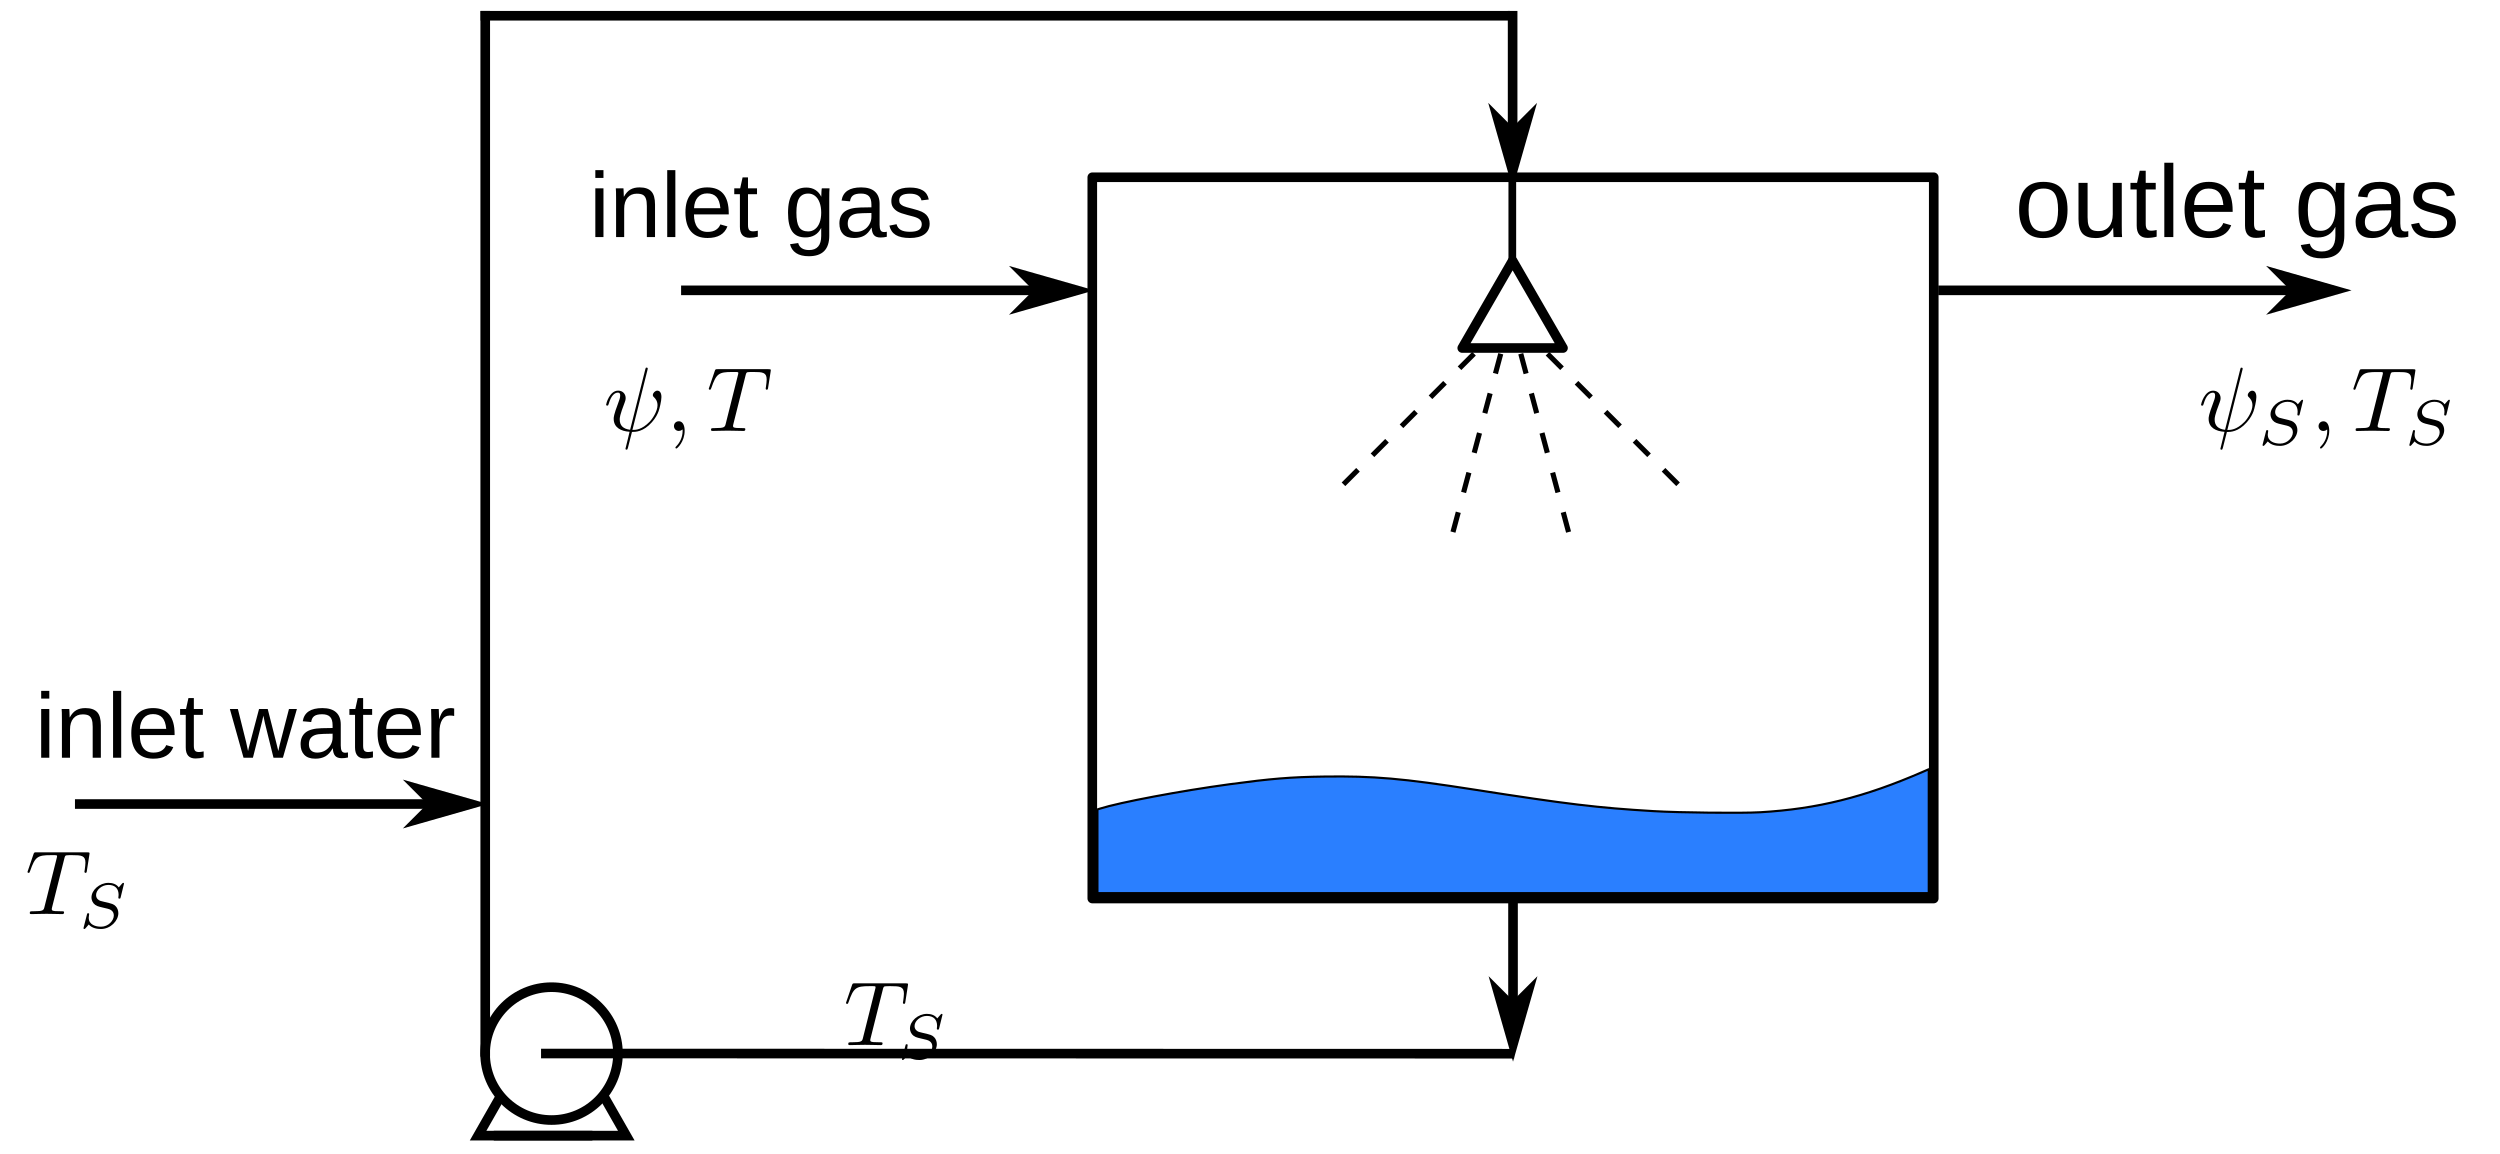
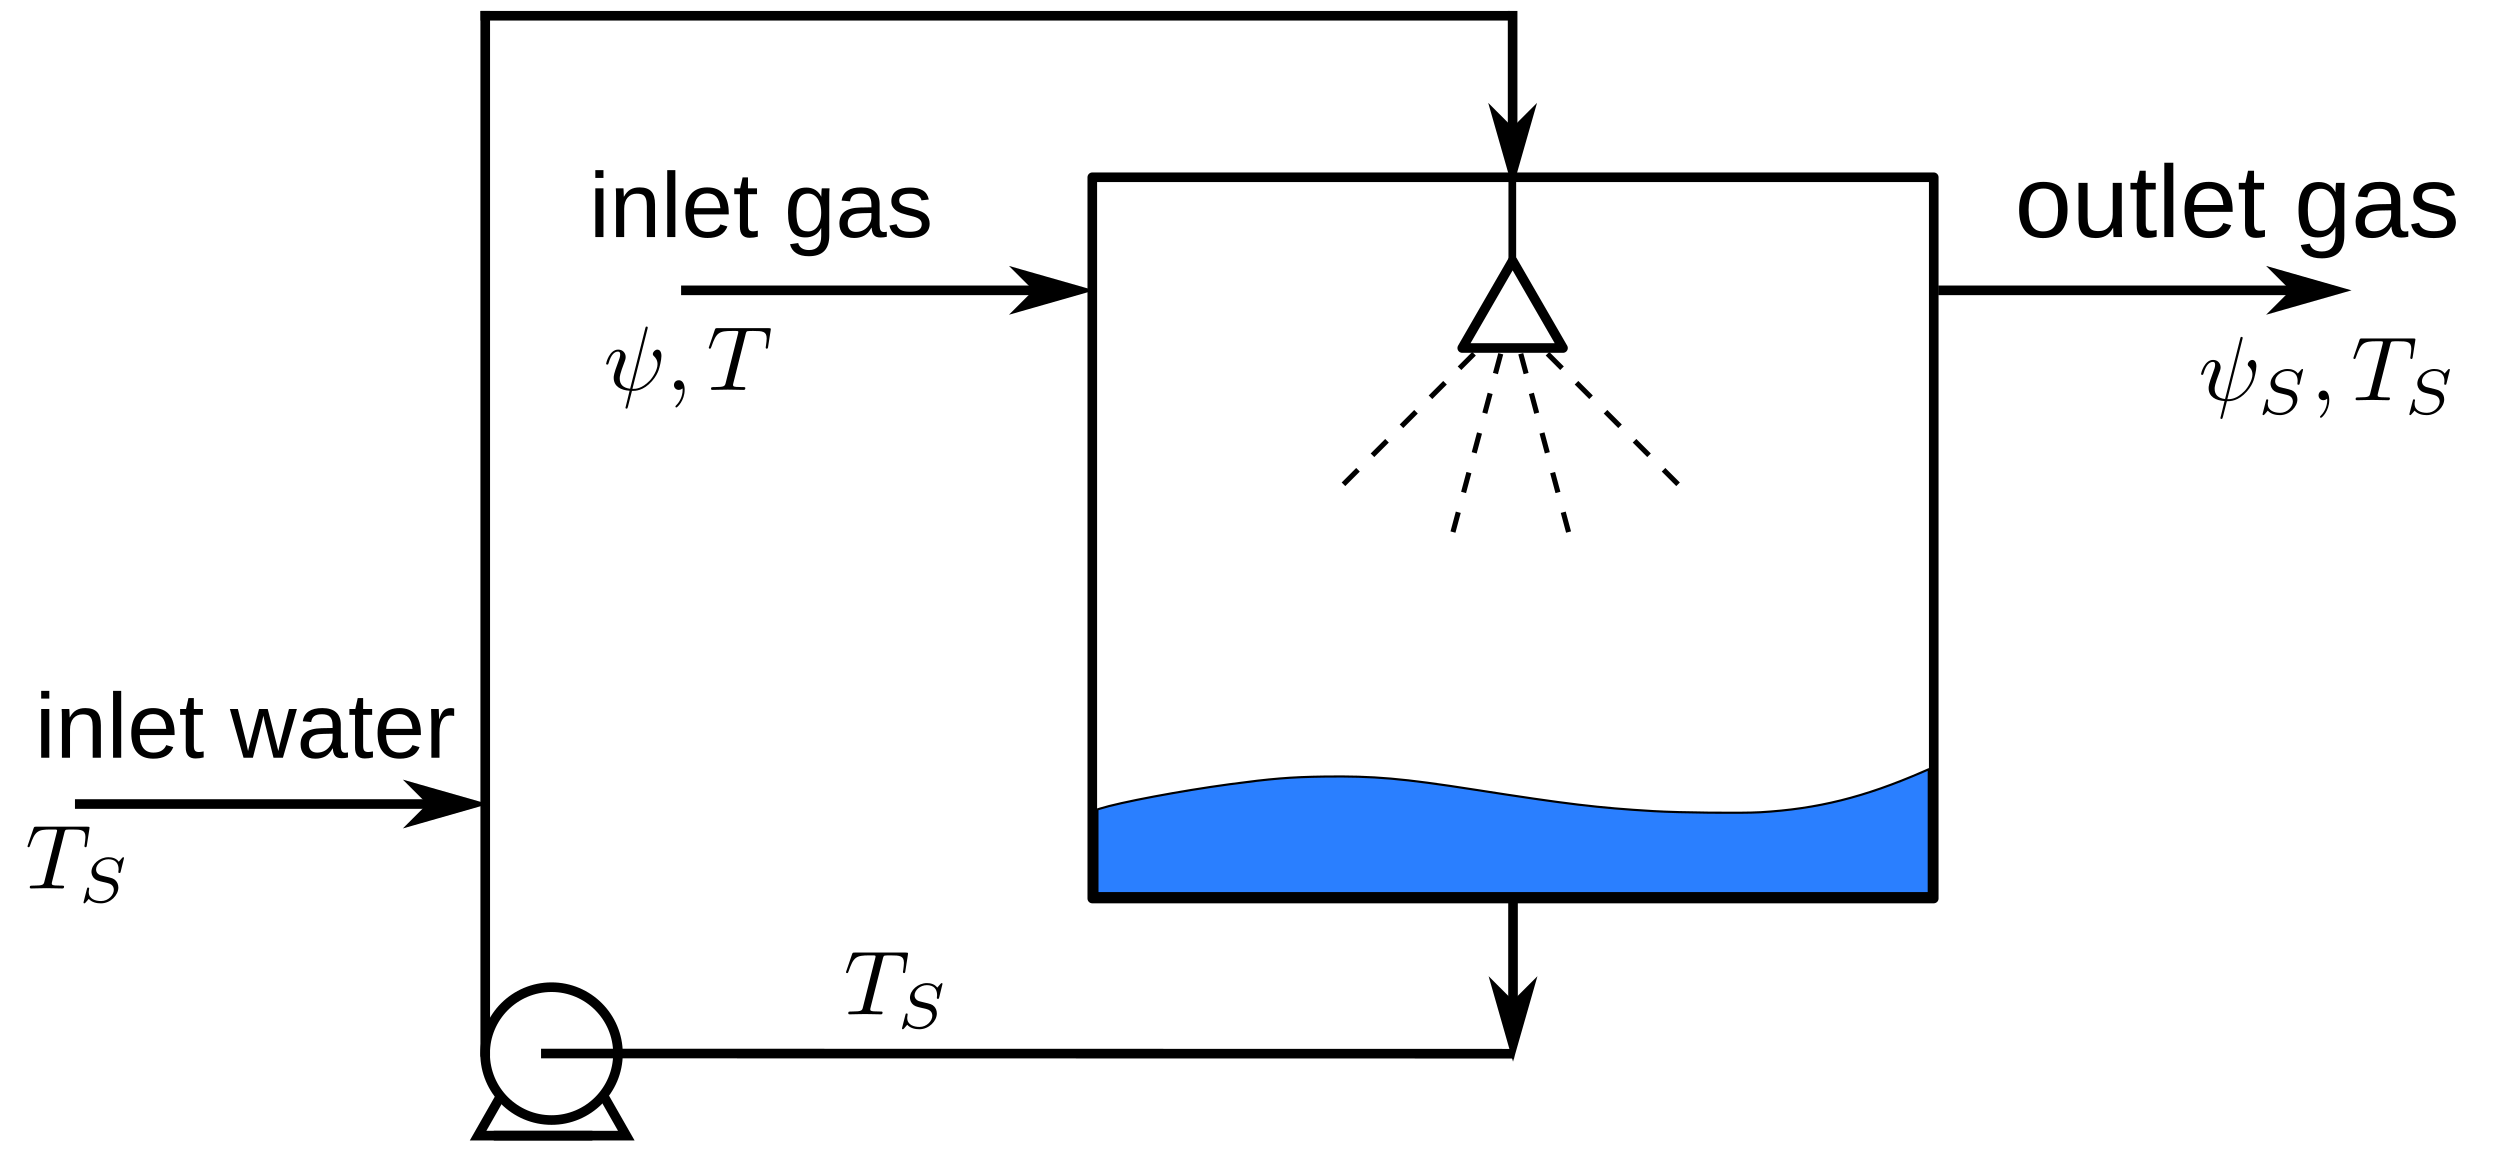
<svg xmlns="http://www.w3.org/2000/svg" version="1.1" id="svg2" height="450" width="975">
  <defs id="defs4">
    <marker style="overflow:visible" id="Arrow1Mend" refX="0" refY="0" orient="auto">
      <path transform="matrix(-0.4,0,0,-0.4,-4,0)" style="fill-rule:evenodd;stroke:#000000;stroke-width:1pt;marker-start:none" d="M 0,0 5,-5 -12.5,0 5,5 0,0 z" id="path3769" />
    </marker>
  </defs>
  <g transform="translate(0,-602.3622)" id="layer1">
    <path style="fill:#2a7fff;stroke:#000000;stroke-width:0.839;stroke-linecap:round;stroke-linejoin:round;stroke-miterlimit:4;stroke-opacity:1;stroke-dasharray:none;stroke-dashoffset:0" d="m 427.996,934.371 0,-16.329 0.908,-0.29 c 7.738,-2.468 31.625,-6.969 50.52,-9.519 16.341,-2.206 24.069,-2.835 36.989,-3.012 19.371,-0.264 30.542,0.708 58.709,5.113 36.246,5.668 48.044,7.083 69.767,8.369 10.31,0.611 34.351,0.862 41.646,0.436 22.293,-1.303 40.526,-5.84 63.377,-15.77 l 2.306,-1.002 0,24.166 0,24.166 -162.111,0 -162.111,0 0,-16.329 z" id="path4454" />
    <rect y="671.495" x="425.993" height="281.288" width="328.169" id="rect2985" style="fill:none;stroke:#000000;stroke-width:3.75;stroke-linecap:round;stroke-linejoin:round;stroke-miterlimit:4;stroke-opacity:1;stroke-dasharray:none;stroke-dashoffset:0" />
    <path id="path2987" d="m 589.922,606.627 0,61.782" style="fill:none;stroke:#000000;stroke-width:3.75;stroke-linecap:butt;stroke-linejoin:miter;stroke-miterlimit:4;stroke-opacity:1;stroke-dasharray:none;marker-end:url(#Arrow1Mend)" />
    <path style="fill:none;stroke:#000000;stroke-width:3.75;stroke-linecap:butt;stroke-linejoin:miter;stroke-miterlimit:4;stroke-opacity:1;stroke-dasharray:none;marker-end:url(#Arrow1Mend)" d="m 590.077,952.85 0,56.162" id="path4201" />
    <path id="path4203" d="m 590.503,1013.309 -379.497,-0.074" style="fill:none;stroke:#000000;stroke-width:3.75;stroke-linecap:butt;stroke-linejoin:miter;stroke-miterlimit:4;stroke-opacity:1;stroke-dasharray:none" />
    <path transform="translate(141.078,328.558)" d="m 99.931,684.714 a 25.908,25.908 0 1 1 -51.816,0 25.908,25.908 0 1 1 51.816,0 z" id="path4205" style="fill:none;stroke:#000000;stroke-width:3.75;stroke-linecap:round;stroke-linejoin:round;stroke-miterlimit:4;stroke-opacity:1;stroke-dasharray:none;stroke-dashoffset:0" />
    <path style="fill:none;stroke:#000000;stroke-width:3.75;stroke-linecap:butt;stroke-linejoin:miter;stroke-miterlimit:4;stroke-opacity:1;stroke-dasharray:none" d="m 189.242,606.627 0,407.842" id="path4207" />
    <path style="fill:none;stroke:#000000;stroke-width:3.75;stroke-linecap:butt;stroke-linejoin:miter;stroke-miterlimit:4;stroke-opacity:1;stroke-dasharray:none" d="m 588.889,608.504 -401.452,0" id="path4209" />
    <path style="fill:none;stroke:#000000;stroke-width:3.75;stroke-linecap:butt;stroke-linejoin:miter;stroke-miterlimit:4;stroke-opacity:1;stroke-dasharray:none;marker-end:url(#Arrow1Mend)" d="m 265.628,715.594 153.802,0" id="path4211" />
    <path id="path4213" d="m 29.236,915.934 153.802,0" style="fill:none;stroke:#000000;stroke-width:3.75;stroke-linecap:butt;stroke-linejoin:miter;stroke-miterlimit:4;stroke-opacity:1;stroke-dasharray:none;marker-end:url(#Arrow1Mend)" />
    <path id="path4215" d="m 755.912,715.594 153.802,0" style="fill:none;stroke:#000000;stroke-width:3.75;stroke-linecap:butt;stroke-linejoin:miter;stroke-miterlimit:4;stroke-opacity:1;stroke-dasharray:none;marker-end:url(#Arrow1Mend)" />
    <text id="text4217" y="694.82" x="229.775" style="font-size:40px;font-style:normal;font-weight:normal;line-height:125%;letter-spacing:0px;word-spacing:0px;fill:#000000;fill-opacity:1;stroke:none;font-family:Sans" xml:space="preserve">
      <tspan style="font-size:36px;font-style:normal;font-variant:normal;font-weight:normal;font-stretch:normal;text-align:start;line-height:125%;writing-mode:lr-tb;text-anchor:start;font-family:Arial;-inkscape-font-specification:Arial" y="694.82" x="229.775" id="tspan4219">inlet gas</tspan>
    </text>
    <text xml:space="preserve" style="font-size:40px;font-style:normal;font-variant:normal;font-weight:normal;font-stretch:normal;text-align:start;line-height:125%;letter-spacing:0px;word-spacing:0px;writing-mode:lr-tb;text-anchor:start;fill:#000000;fill-opacity:1;stroke:none;font-family:Arial;-inkscape-font-specification:Arial" x="785.775" y="694.82" id="text4221">
      <tspan y="694.82" x="785.775" id="tspan4225">outlet gas</tspan>
    </text>
    <text xml:space="preserve" style="font-size:40px;font-style:normal;font-variant:normal;font-weight:normal;font-stretch:normal;text-align:start;line-height:125%;letter-spacing:0px;word-spacing:0px;writing-mode:lr-tb;text-anchor:start;fill:#000000;fill-opacity:1;stroke:none;font-family:TeX Gyre Termes;-inkscape-font-specification:TeX Gyre Termes" x="241.775" y="774.82" id="text4227">
      <tspan style="font-size:40px;font-style:normal;font-variant:normal;font-weight:normal;font-stretch:normal;text-align:start;line-height:125%;writing-mode:lr-tb;text-anchor:start;font-family:Arial;-inkscape-font-specification:Arial" y="774.82" x="241.775" id="tspan4231" />
    </text>
    <text xml:space="preserve" style="font-size:40px;font-style:normal;font-weight:normal;line-height:125%;letter-spacing:0px;word-spacing:0px;fill:#000000;fill-opacity:1;stroke:none;font-family:Sans" x="13.652" y="897.889" id="text3662">
      <tspan id="tspan3664" x="13.652" y="897.889" style="font-size:36px;font-style:normal;font-variant:normal;font-weight:normal;font-stretch:normal;text-align:start;line-height:125%;writing-mode:lr-tb;text-anchor:start;font-family:Arial;-inkscape-font-specification:Arial">inlet water</tspan>
    </text>
    <path style="fill:none;stroke:#000000;stroke-width:3.75;stroke-linecap:round;stroke-linejoin:round;stroke-miterlimit:4;stroke-opacity:1;stroke-dasharray:none;stroke-dashoffset:0" id="path3666" d="m 106.941,122.347 9.824,-17.015 9.824,-17.015 9.824,17.015 9.824,17.015 -19.647,0 z" transform="translate(463.3335,615.7447)" />
    <path style="fill:none;stroke:#000000;stroke-width:2;stroke-linecap:butt;stroke-linejoin:miter;stroke-miterlimit:4;stroke-opacity:1;stroke-dasharray:8, 8;stroke-dashoffset:0" d="m 574.868,740.322 -53.34,53.34" id="path3668" />
    <path id="path4444" d="m 585.293,740.322 -19.524,72.864" style="fill:none;stroke:#000000;stroke-width:2;stroke-linecap:butt;stroke-linejoin:miter;stroke-miterlimit:4;stroke-opacity:1;stroke-dasharray:8, 8;stroke-dashoffset:0" />
    <path style="fill:none;stroke:#000000;stroke-width:2;stroke-linecap:butt;stroke-linejoin:miter;stroke-miterlimit:4;stroke-opacity:1;stroke-dasharray:8, 8;stroke-dashoffset:0" d="m 593.103,740.322 19.524,72.864" id="path4446" />
    <path id="path4448" d="m 603.528,740.322 53.34,53.34" style="fill:none;stroke:#000000;stroke-width:2;stroke-linecap:butt;stroke-linejoin:miter;stroke-miterlimit:4;stroke-opacity:1;stroke-dasharray:8, 8;stroke-dashoffset:0" />
    <path style="fill:none;stroke:#000000;stroke-width:3;stroke-linecap:butt;stroke-linejoin:miter;stroke-miterlimit:4;stroke-opacity:1;stroke-dasharray:none" d="m 589.8,671.637 0,32.741" id="path4450" />
    <path style="fill:none;stroke:#000000;stroke-width:3.75;stroke-linecap:butt;stroke-linejoin:miter;stroke-miterlimit:4;stroke-opacity:1;stroke-dasharray:none" d="m 195.098,1030.106 -8.644,15.151 44.577,0" id="path3807" />
    <path id="path3813" d="m 235.61,1030.106 8.644,15.151 -51.685,0" style="fill:none;stroke:#000000;stroke-width:3.75;stroke-linecap:butt;stroke-linejoin:miter;stroke-miterlimit:4;stroke-opacity:1;stroke-dasharray:none" />
  </g>
-   <g transform="translate(34.98785,-291.7903)" id="g3248">
+   <g transform="translate(34.98785,-307.7903)" id="g3248">
    <g style="font-style:normal;font-variant:normal;font-weight:normal;font-stretch:normal;letter-spacing:normal;word-spacing:normal;text-anchor:start;fill:none;stroke:#000000;stroke-linecap:butt;stroke-linejoin:miter;stroke-miterlimit:10.433;stroke-opacity:1;stroke-dasharray:none;stroke-dashoffset:0" id="g3250" transform="matrix(0.7142857,0,0,-0.7142857,-125,750)" xml:space="preserve" stroke-miterlimit="10.433" font-style="normal" font-variant="normal" font-weight="normal" font-stretch="normal" font-size-adjust="none" letter-spacing="normal" word-spacing="normal">
      <path style="fill:#000000;stroke-width:0" d="m 479.54,439.48 0,0.02 0,0.02 0.01,0.04 0.02,0.04 0.01,0.05 0.01,0.04 0.01,0.05 0.01,0.05 0.01,0.05 0.01,0.05 0.01,0.05 0.01,0.05 0.01,0.05 0.01,0.05 0,0.04 0,0.05 0.01,0.03 0,0.02 c 0,0.5 -0.35,0.55 -0.6,0.55 -0.5,0 -0.54,-0.11 -0.75,-1 l -8.26,-32.94 c -3.78,0.45 -5.68,2.3 -5.68,5.59 0,0.99 0,2.28 2.69,9.27 0.21,0.59 0.55,1.44 0.55,2.44 0,2.23 -1.59,4.07 -4.09,4.07 -4.74,0 -6.58,-7.21 -6.58,-7.67 0,-0.5 0.5,-0.5 0.61,-0.5 0.5,0 0.54,0.11 0.79,0.91 1.35,4.73 3.33,6.17 5.03,6.17 0.4,0 1.25,0 1.25,-1.59 0,-1.3 -0.5,-2.53 -1.15,-4.28 -2.39,-6.29 -2.39,-7.58 -2.39,-8.43 0,-4.73 3.89,-6.78 8.67,-7.07 -0.41,-1.79 -0.41,-1.89 -1.09,-4.54 -0.16,-0.54 -1.16,-4.57 -1.16,-4.73 0,-0.05 0,-0.5 0.61,-0.5 0.09,0 0.34,0 0.44,0.2 0.15,0.1 0.45,1.35 0.61,2.05 l 1.89,7.42 c 1.84,0 6.22,0 10.9,5.33 2.05,2.3 3.1,4.48 3.64,5.98 0.46,1.24 1.55,5.58 1.55,7.77 0,2.8 -1.34,3.48 -2.2,3.48 -1.24,0 -2.49,-1.29 -2.49,-2.39 0,-0.64 0.3,-0.93 0.75,-1.34 0.55,-0.55 1.8,-1.84 1.8,-4.23 0,-3.19 -2.59,-7.27 -4.34,-9.07 -4.38,-4.43 -7.57,-4.43 -9.36,-4.43 z" id="path3252" />
      <path style="fill:#000000;stroke-width:0" d="m 499.83,406.25 -0.01,0.3 -0.01,0.3 -0.01,0.29 -0.03,0.28 -0.03,0.27 -0.04,0.26 -0.04,0.26 -0.06,0.24 -0.05,0.24 -0.07,0.23 -0.07,0.22 -0.08,0.21 -0.08,0.2 -0.09,0.19 -0.09,0.19 -0.1,0.17 -0.11,0.16 -0.11,0.16 -0.12,0.14 -0.12,0.13 -0.13,0.13 -0.13,0.11 -0.14,0.1 -0.15,0.1 -0.15,0.08 -0.15,0.07 -0.16,0.06 -0.16,0.05 -0.17,0.04 -0.17,0.03 -0.18,0.01 -0.18,0.01 c -1.64,0 -2.64,-1.25 -2.64,-2.64 0,-1.34 1,-2.64 2.64,-2.64 0.59,0 1.25,0.2 1.75,0.64 0.14,0.11 0.2,0.16 0.25,0.16 0.05,0 0.09,-0.05 0.09,-0.75 0,-3.69 -1.73,-6.68 -3.39,-8.32 -0.54,-0.54 -0.54,-0.65 -0.54,-0.79 0,-0.36 0.25,-0.55 0.5,-0.55 0.54,0 4.53,3.83 4.53,9.66 z" id="path3254" />
      <path style="fill:#000000;stroke-width:0" d="m 533.08,436.43 0.01,0.07 0.02,0.06 0.03,0.12 0.03,0.12 0.03,0.11 0.03,0.11 0.03,0.09 0.03,0.1 0.03,0.09 0.03,0.08 0.03,0.08 0.02,0.07 0.03,0.07 0.03,0.06 0.03,0.06 0.03,0.06 0.03,0.05 0.04,0.05 0.03,0.04 0.03,0.04 0.04,0.04 0.03,0.04 0.04,0.03 0.04,0.03 0.04,0.03 0.04,0.02 0.04,0.03 0.05,0.02 0.04,0.02 0.05,0.01 0.05,0.02 0.05,0.01 0.06,0.02 c 0.45,0.11 2.09,0.11 3.14,0.11 5.03,0 7.26,-0.21 7.26,-4.1 0,-0.73 -0.18,-2.68 -0.39,-3.98 -0.04,-0.19 -0.15,-0.8 -0.15,-0.94 0,-0.3 0.15,-0.66 0.59,-0.66 0.56,0 0.66,0.41 0.75,1.16 l 1.35,8.66 c 0.06,0.2 0.11,0.7 0.11,0.86 0,0.54 -0.5,0.54 -1.35,0.54 h -27.65 c -1.21,0 -1.26,-0.06 -1.6,-1 l -2.98,-8.76 c -0.07,-0.11 -0.3,-0.8 -0.3,-0.91 0,-0.3 0.23,-0.55 0.59,-0.55 0.5,0 0.55,0.25 0.85,1.05 2.68,7.72 3.98,8.63 11.36,8.63 h 1.93 c 1.41,0 1.41,-0.21 1.41,-0.6 0,-0.31 -0.16,-0.9 -0.2,-1.04 l -6.67,-26.61 c -0.46,-1.85 -0.61,-2.39 -5.94,-2.39 -1.8,0 -2.1,0 -2.1,-0.96 0,-0.59 0.55,-0.59 0.85,-0.59 1.36,0 2.75,0.09 4.09,0.09 1.39,0 2.85,0.07 4.24,0.07 1.39,0 2.78,-0.07 4.14,-0.07 1.43,0 2.93,-0.09 4.33,-0.09 0.5,0 1.09,0 1.09,1 0,0.55 -0.39,0.55 -1.69,0.55 -1.25,0 -1.89,0 -3.19,0.09 -1.45,0.16 -1.84,0.3 -1.84,1.09 0,0.07 0,0.32 0.19,1.05 z" id="path3256" />
    </g>
  </g>
-   <g transform="translate(657.0099,-291.7704)" id="g3512">
+   <g transform="translate(657.0099,-303.7704)" id="g3512">
    <g style="font-style:normal;font-variant:normal;font-weight:normal;font-stretch:normal;letter-spacing:normal;word-spacing:normal;text-anchor:start;fill:none;stroke:#000000;stroke-linecap:butt;stroke-linejoin:miter;stroke-miterlimit:10.433;stroke-opacity:1;stroke-dasharray:none;stroke-dashoffset:0" id="g3514" transform="matrix(0.7142857,0,0,-0.7142857,-125,750)" xml:space="preserve" stroke-miterlimit="10.433" font-style="normal" font-variant="normal" font-weight="normal" font-stretch="normal" font-size-adjust="none" letter-spacing="normal" word-spacing="normal">
      <path style="fill:#000000;stroke-width:0" d="m 479.54,439.48 0,0.02 0,0.02 0.01,0.04 0.02,0.04 0.01,0.05 0.01,0.04 0.01,0.05 0.01,0.05 0.01,0.05 0.01,0.05 0.01,0.05 0.01,0.05 0.01,0.05 0.01,0.05 0,0.04 0,0.05 0.01,0.03 0,0.02 c 0,0.5 -0.35,0.55 -0.6,0.55 -0.5,0 -0.54,-0.11 -0.75,-1 l -8.26,-32.94 c -3.78,0.45 -5.68,2.3 -5.68,5.59 0,0.99 0,2.28 2.69,9.27 0.21,0.59 0.55,1.44 0.55,2.44 0,2.23 -1.59,4.07 -4.09,4.07 -4.74,0 -6.58,-7.21 -6.58,-7.67 0,-0.5 0.5,-0.5 0.61,-0.5 0.5,0 0.54,0.11 0.79,0.91 1.35,4.73 3.33,6.17 5.03,6.17 0.4,0 1.25,0 1.25,-1.59 0,-1.3 -0.5,-2.53 -1.15,-4.28 -2.39,-6.29 -2.39,-7.58 -2.39,-8.43 0,-4.73 3.89,-6.78 8.67,-7.07 -0.41,-1.79 -0.41,-1.89 -1.09,-4.54 -0.16,-0.54 -1.16,-4.57 -1.16,-4.73 0,-0.05 0,-0.5 0.61,-0.5 0.09,0 0.34,0 0.44,0.2 0.15,0.1 0.45,1.35 0.61,2.05 l 1.89,7.42 c 1.84,0 6.22,0 10.9,5.33 2.05,2.3 3.1,4.48 3.64,5.98 0.46,1.24 1.55,5.58 1.55,7.77 0,2.8 -1.34,3.48 -2.2,3.48 -1.24,0 -2.49,-1.29 -2.49,-2.39 0,-0.64 0.3,-0.93 0.75,-1.34 0.55,-0.55 1.8,-1.84 1.8,-4.23 0,-3.19 -2.59,-7.27 -4.34,-9.07 -4.38,-4.43 -7.57,-4.43 -9.36,-4.43 z" id="path3516" />
      <path style="fill:#000000;stroke-width:0" d="m 512.66,422.81 0,0.02 -0.01,0.01 0,0.02 0,0.02 0,0.02 -0.01,0.01 0,0.02 0,0.02 -0.01,0.02 -0.01,0.02 0,0.02 -0.01,0.02 -0.01,0.02 -0.01,0.01 -0.01,0.02 -0.02,0.02 -0.01,0.02 -0.01,0.01 -0.02,0.02 -0.02,0.01 -0.01,0.02 -0.02,0.01 -0.02,0.01 -0.02,0.02 -0.03,0.01 -0.02,0 -0.03,0.01 -0.01,0.01 -0.01,0 -0.02,0 -0.01,0 -0.02,0.01 -0.01,0 -0.02,0 -0.01,0 -0.02,0 -0.02,0 c -0.2,0 -0.23,-0.05 -0.68,-0.5 l -1.72,-1.98 c -1.32,1.86 -3.52,2.48 -5.64,2.48 -4.91,0 -9.27,-3.98 -9.27,-7.98 0,-0.52 0.11,-1.92 1.16,-3.21 1.17,-1.39 2.47,-1.7 4.84,-2.26 0.69,-0.17 2.44,-0.56 2.95,-0.7 1.11,-0.29 3.25,-1.05 3.25,-3.66 0,-2.81 -2.97,-6.13 -6.93,-6.13 -3.07,0 -6.77,1.08 -6.77,4.94 0,0.36 0.08,1.13 0.2,1.75 0.05,0.14 0.05,0.17 0.05,0.2 0,0.46 -0.42,0.46 -0.56,0.46 -0.49,0 -0.52,-0.06 -0.66,-0.69 l -1.78,-6.97 c -0.03,-0.14 -0.11,-0.36 -0.11,-0.53 0,-0.2 0.14,-0.42 0.49,-0.42 0.21,0 0.25,0.05 0.7,0.5 0.39,0.4 1.3,1.53 1.67,1.95 1.84,-2.03 4.56,-2.45 6.66,-2.45 5.26,0 9.51,4.53 9.51,8.64 0,1.55 -0.62,2.94 -1.39,3.73 -1.22,1.25 -1.75,1.39 -6.25,2.44 -0.72,0.17 -1.87,0.45 -2.19,0.56 -0.87,0.32 -2.32,1.19 -2.32,3.18 0,2.75 3.09,5.53 6.71,5.53 3.77,0 5.58,-2.13 5.58,-5.44 0,-0.45 -0.14,-1.25 -0.14,-1.56 0,-0.49 0.42,-0.49 0.6,-0.49 0.51,0 0.54,0.17 0.68,0.77 z" id="path3518" />
      <path style="fill:#000000;stroke-width:0" d="m 526.95,406.25 0,0.3 -0.02,0.3 -0.01,0.29 -0.03,0.28 -0.03,0.27 -0.04,0.26 -0.04,0.26 -0.05,0.24 -0.06,0.24 -0.07,0.23 -0.07,0.22 -0.07,0.21 -0.09,0.2 -0.09,0.19 -0.09,0.19 -0.1,0.17 -0.11,0.16 -0.11,0.16 -0.12,0.14 -0.12,0.13 -0.13,0.13 -0.13,0.11 -0.14,0.1 -0.15,0.1 -0.14,0.08 -0.16,0.07 -0.16,0.06 -0.16,0.05 -0.17,0.04 -0.17,0.03 -0.18,0.01 -0.18,0.01 c -1.64,0 -2.64,-1.25 -2.64,-2.64 0,-1.34 1,-2.64 2.64,-2.64 0.59,0 1.25,0.2 1.75,0.64 0.14,0.11 0.21,0.16 0.25,0.16 0.05,0 0.09,-0.05 0.09,-0.75 0,-3.69 -1.73,-6.68 -3.38,-8.32 -0.55,-0.54 -0.55,-0.65 -0.55,-0.79 0,-0.36 0.25,-0.55 0.5,-0.55 0.55,0 4.53,3.83 4.53,9.66 z" id="path3520" />
      <path style="fill:#000000;stroke-width:0" d="m 560.2,436.43 0.02,0.07 0.01,0.06 0.03,0.12 0.03,0.12 0.03,0.11 0.03,0.11 0.03,0.09 0.03,0.1 0.03,0.09 0.03,0.08 0.03,0.08 0.03,0.07 0.02,0.07 0.03,0.06 0.03,0.06 0.03,0.06 0.04,0.05 0.03,0.05 0.03,0.04 0.03,0.04 0.04,0.04 0.03,0.04 0.04,0.03 0.04,0.03 0.04,0.03 0.04,0.02 0.04,0.03 0.05,0.02 0.04,0.02 0.05,0.01 0.05,0.02 0.06,0.01 0.05,0.02 c 0.45,0.11 2.09,0.11 3.14,0.11 5.03,0 7.27,-0.21 7.27,-4.1 0,-0.73 -0.19,-2.68 -0.4,-3.98 -0.04,-0.19 -0.15,-0.8 -0.15,-0.94 0,-0.3 0.15,-0.66 0.59,-0.66 0.56,0 0.66,0.41 0.75,1.16 l 1.35,8.66 c 0.06,0.2 0.11,0.7 0.11,0.86 0,0.54 -0.5,0.54 -1.35,0.54 H 545 c -1.21,0 -1.25,-0.06 -1.6,-1 l -2.98,-8.76 c -0.07,-0.11 -0.3,-0.8 -0.3,-0.91 0,-0.3 0.23,-0.55 0.6,-0.55 0.5,0 0.54,0.25 0.84,1.05 2.69,7.72 3.98,8.63 11.36,8.63 h 1.93 c 1.41,0 1.41,-0.21 1.41,-0.6 0,-0.31 -0.16,-0.9 -0.2,-1.04 l -6.67,-26.61 c -0.46,-1.85 -0.61,-2.39 -5.94,-2.39 -1.8,0 -2.1,0 -2.1,-0.96 0,-0.59 0.55,-0.59 0.85,-0.59 1.36,0 2.75,0.09 4.09,0.09 1.39,0 2.85,0.07 4.24,0.07 1.39,0 2.78,-0.07 4.14,-0.07 1.43,0 2.93,-0.09 4.33,-0.09 0.5,0 1.09,0 1.09,1 0,0.55 -0.39,0.55 -1.69,0.55 -1.25,0 -1.89,0 -3.18,0.09 -1.46,0.16 -1.85,0.3 -1.85,1.09 0,0.07 0,0.32 0.19,1.05 z" id="path3522" />
      <path style="fill:#000000;stroke-width:0" d="m 592.81,422.81 0,0.02 0,0.01 0,0.02 0,0.02 -0.01,0.02 0,0.01 0,0.02 -0.01,0.02 0,0.02 -0.01,0.02 -0.01,0.02 -0.01,0.02 -0.01,0.02 -0.01,0.01 -0.01,0.02 -0.01,0.02 -0.01,0.02 -0.02,0.01 -0.01,0.02 -0.02,0.01 -0.02,0.02 -0.02,0.01 -0.02,0.01 -0.02,0.02 -0.02,0.01 -0.03,0 -0.02,0.01 -0.01,0.01 -0.02,0 -0.01,0 -0.02,0 -0.01,0.01 -0.02,0 -0.01,0 -0.02,0 -0.01,0 -0.02,0 c -0.2,0 -0.24,-0.05 -0.69,-0.5 l -1.72,-1.98 c -1.31,1.86 -3.51,2.48 -5.64,2.48 -4.9,0 -9.26,-3.98 -9.26,-7.98 0,-0.52 0.11,-1.92 1.15,-3.21 1.18,-1.39 2.47,-1.7 4.85,-2.26 0.68,-0.17 2.43,-0.56 2.95,-0.7 1.11,-0.29 3.25,-1.05 3.25,-3.66 0,-2.81 -2.97,-6.13 -6.94,-6.13 -3.06,0 -6.76,1.08 -6.76,4.94 0,0.36 0.07,1.13 0.2,1.75 0.05,0.14 0.05,0.17 0.05,0.2 0,0.46 -0.42,0.46 -0.57,0.46 -0.48,0 -0.51,-0.06 -0.65,-0.69 l -1.78,-6.97 c -0.03,-0.14 -0.11,-0.36 -0.11,-0.53 0,-0.2 0.14,-0.42 0.48,-0.42 0.22,0 0.25,0.05 0.71,0.5 0.39,0.4 1.29,1.53 1.67,1.95 1.84,-2.03 4.56,-2.45 6.65,-2.45 5.27,0 9.52,4.53 9.52,8.64 0,1.55 -0.63,2.94 -1.39,3.73 -1.22,1.25 -1.75,1.39 -6.25,2.44 -0.72,0.17 -1.88,0.45 -2.19,0.56 -0.87,0.32 -2.33,1.19 -2.33,3.18 0,2.75 3.1,5.53 6.72,5.53 3.77,0 5.58,-2.13 5.58,-5.44 0,-0.45 -0.14,-1.25 -0.14,-1.56 0,-0.49 0.42,-0.49 0.59,-0.49 0.52,0 0.55,0.17 0.69,0.77 z" id="path3524" />
    </g>
  </g>
-   <g id="g3604" transform="translate(-190.5029,-103.3582)">
+   <g id="g3604" transform="translate(-190.5029,-113.3582)">
    <g word-spacing="normal" letter-spacing="normal" font-size-adjust="none" font-stretch="normal" font-weight="normal" font-variant="normal" font-style="normal" stroke-miterlimit="10.433" xml:space="preserve" transform="matrix(0.7142857,0,0,-0.7142857,-125,750)" id="g3606" style="font-style:normal;font-variant:normal;font-weight:normal;font-stretch:normal;letter-spacing:normal;word-spacing:normal;text-anchor:start;fill:none;stroke:#000000;stroke-linecap:butt;stroke-linejoin:miter;stroke-miterlimit:10.433;stroke-opacity:1;stroke-dasharray:none;stroke-dashoffset:0">
      <path id="path3608" d="m 476.8,436.43 0.02,0.07 0.01,0.06 0.03,0.12 0.03,0.12 0.03,0.11 0.03,0.11 0.03,0.09 0.03,0.1 0.03,0.09 0.03,0.08 0.03,0.08 0.03,0.07 0.03,0.07 0.03,0.06 0.03,0.06 0.03,0.06 0.03,0.05 0.03,0.05 0.03,0.04 0.04,0.04 0.03,0.04 0.04,0.04 0.03,0.03 0.04,0.03 0.04,0.03 0.04,0.02 0.05,0.03 0.04,0.02 0.05,0.02 0.04,0.01 0.05,0.02 0.06,0.01 0.05,0.02 c 0.45,0.11 2.1,0.11 3.14,0.11 5.03,0 7.27,-0.21 7.27,-4.1 0,-0.73 -0.19,-2.68 -0.39,-3.98 -0.05,-0.19 -0.16,-0.8 -0.16,-0.94 0,-0.3 0.16,-0.66 0.59,-0.66 0.57,0 0.66,0.41 0.75,1.16 l 1.35,8.66 c 0.06,0.2 0.11,0.7 0.11,0.86 0,0.54 -0.5,0.54 -1.35,0.54 H 461.6 c -1.21,0 -1.25,-0.06 -1.6,-1 l -2.98,-8.76 c -0.06,-0.11 -0.3,-0.8 -0.3,-0.91 0,-0.3 0.24,-0.55 0.6,-0.55 0.5,0 0.54,0.25 0.84,1.05 2.69,7.72 3.98,8.63 11.36,8.63 h 1.94 c 1.4,0 1.4,-0.21 1.4,-0.6 0,-0.31 -0.15,-0.9 -0.2,-1.04 l -6.67,-26.61 c -0.45,-1.85 -0.61,-2.39 -5.94,-2.39 -1.8,0 -2.09,0 -2.09,-0.96 0,-0.59 0.54,-0.59 0.84,-0.59 1.36,0 2.75,0.09 4.09,0.09 1.4,0 2.85,0.07 4.24,0.07 1.39,0 2.78,-0.07 4.14,-0.07 1.44,0 2.94,-0.09 4.33,-0.09 0.5,0 1.09,0 1.09,1 0,0.55 -0.39,0.55 -1.69,0.55 -1.25,0 -1.89,0 -3.18,0.09 -1.46,0.16 -1.85,0.3 -1.85,1.09 0,0.07 0,0.32 0.19,1.05 z" style="fill:#000000;stroke-width:0" />
      <path id="path3610" d="m 509.41,422.81 0,0.02 0,0.01 0,0.02 0,0.02 0,0.02 -0.01,0.01 0,0.02 -0.01,0.02 0,0.02 -0.01,0.02 -0.01,0.02 0,0.02 -0.01,0.02 -0.01,0.01 -0.02,0.02 -0.01,0.02 -0.01,0.02 -0.02,0.01 -0.01,0.02 -0.02,0.01 -0.02,0.02 -0.01,0.01 -0.03,0.01 -0.02,0.02 -0.02,0.01 -0.02,0 -0.03,0.01 -0.01,0.01 -0.02,0 -0.01,0 -0.01,0 -0.02,0.01 -0.01,0 -0.02,0 -0.02,0 -0.01,0 -0.02,0 c -0.2,0 -0.23,-0.05 -0.69,-0.5 l -1.72,-1.98 c -1.31,1.86 -3.51,2.48 -5.64,2.48 -4.9,0 -9.26,-3.98 -9.26,-7.98 0,-0.52 0.11,-1.92 1.15,-3.21 1.18,-1.39 2.47,-1.7 4.85,-2.26 0.69,-0.17 2.44,-0.56 2.95,-0.7 1.11,-0.29 3.25,-1.05 3.25,-3.66 0,-2.81 -2.97,-6.13 -6.94,-6.13 -3.06,0 -6.76,1.08 -6.76,4.94 0,0.36 0.08,1.13 0.2,1.75 0.05,0.14 0.05,0.17 0.05,0.2 0,0.46 -0.42,0.46 -0.56,0.46 -0.49,0 -0.52,-0.06 -0.66,-0.69 l -1.78,-6.97 c -0.03,-0.14 -0.11,-0.36 -0.11,-0.53 0,-0.2 0.14,-0.42 0.48,-0.42 0.22,0 0.25,0.05 0.71,0.5 0.39,0.4 1.29,1.53 1.67,1.95 1.84,-2.03 4.56,-2.45 6.65,-2.45 5.27,0 9.52,4.53 9.52,8.64 0,1.55 -0.62,2.94 -1.39,3.73 -1.22,1.25 -1.75,1.39 -6.25,2.44 -0.72,0.17 -1.88,0.45 -2.19,0.56 -0.87,0.32 -2.33,1.19 -2.33,3.18 0,2.75 3.1,5.53 6.72,5.53 3.77,0 5.58,-2.13 5.58,-5.44 0,-0.45 -0.14,-1.25 -0.14,-1.56 0,-0.49 0.42,-0.49 0.59,-0.49 0.52,0 0.55,0.17 0.69,0.77 z" style="fill:#000000;stroke-width:0" />
    </g>
  </g>
-   <g transform="translate(128.7087,-52.26463)" id="g3654">
+   <g transform="translate(128.7087,-64.26463)" id="g3654">
    <g style="font-style:normal;font-variant:normal;font-weight:normal;font-stretch:normal;letter-spacing:normal;word-spacing:normal;text-anchor:start;fill:none;stroke:#000000;stroke-linecap:butt;stroke-linejoin:miter;stroke-miterlimit:10.433;stroke-opacity:1;stroke-dasharray:none;stroke-dashoffset:0" id="g3656" transform="matrix(0.7142857,0,0,-0.7142857,-125,750)" xml:space="preserve" stroke-miterlimit="10.433" font-style="normal" font-variant="normal" font-weight="normal" font-stretch="normal" font-size-adjust="none" letter-spacing="normal" word-spacing="normal">
      <path style="fill:#000000;stroke-width:0" d="m 476.8,436.43 0.02,0.07 0.01,0.06 0.03,0.12 0.03,0.12 0.03,0.11 0.03,0.11 0.03,0.09 0.03,0.1 0.03,0.09 0.03,0.08 0.03,0.08 0.03,0.07 0.03,0.07 0.03,0.06 0.03,0.06 0.03,0.06 0.03,0.05 0.03,0.05 0.03,0.04 0.04,0.04 0.03,0.04 0.04,0.04 0.03,0.03 0.04,0.03 0.04,0.03 0.04,0.02 0.05,0.03 0.04,0.02 0.05,0.02 0.04,0.01 0.05,0.02 0.06,0.01 0.05,0.02 c 0.45,0.11 2.1,0.11 3.14,0.11 5.03,0 7.27,-0.21 7.27,-4.1 0,-0.73 -0.19,-2.68 -0.39,-3.98 -0.05,-0.19 -0.16,-0.8 -0.16,-0.94 0,-0.3 0.16,-0.66 0.59,-0.66 0.57,0 0.66,0.41 0.75,1.16 l 1.35,8.66 c 0.06,0.2 0.11,0.7 0.11,0.86 0,0.54 -0.5,0.54 -1.35,0.54 H 461.6 c -1.21,0 -1.25,-0.06 -1.6,-1 l -2.98,-8.76 c -0.06,-0.11 -0.3,-0.8 -0.3,-0.91 0,-0.3 0.24,-0.55 0.6,-0.55 0.5,0 0.54,0.25 0.84,1.05 2.69,7.72 3.98,8.63 11.36,8.63 h 1.94 c 1.4,0 1.4,-0.21 1.4,-0.6 0,-0.31 -0.15,-0.9 -0.2,-1.04 l -6.67,-26.61 c -0.45,-1.85 -0.61,-2.39 -5.94,-2.39 -1.8,0 -2.09,0 -2.09,-0.96 0,-0.59 0.54,-0.59 0.84,-0.59 1.36,0 2.75,0.09 4.09,0.09 1.4,0 2.85,0.07 4.24,0.07 1.39,0 2.78,-0.07 4.14,-0.07 1.44,0 2.94,-0.09 4.33,-0.09 0.5,0 1.09,0 1.09,1 0,0.55 -0.39,0.55 -1.69,0.55 -1.25,0 -1.89,0 -3.18,0.09 -1.46,0.16 -1.85,0.3 -1.85,1.09 0,0.07 0,0.32 0.19,1.05 z" id="path3658" />
      <path style="fill:#000000;stroke-width:0" d="m 509.41,422.81 0,0.02 0,0.01 0,0.02 0,0.02 0,0.02 -0.01,0.01 0,0.02 -0.01,0.02 0,0.02 -0.01,0.02 -0.01,0.02 0,0.02 -0.01,0.02 -0.01,0.01 -0.02,0.02 -0.01,0.02 -0.01,0.02 -0.02,0.01 -0.01,0.02 -0.02,0.01 -0.02,0.02 -0.01,0.01 -0.03,0.01 -0.02,0.02 -0.02,0.01 -0.02,0 -0.03,0.01 -0.01,0.01 -0.02,0 -0.01,0 -0.01,0 -0.02,0.01 -0.01,0 -0.02,0 -0.02,0 -0.01,0 -0.02,0 c -0.2,0 -0.23,-0.05 -0.69,-0.5 l -1.72,-1.98 c -1.31,1.86 -3.51,2.48 -5.64,2.48 -4.9,0 -9.26,-3.98 -9.26,-7.98 0,-0.52 0.11,-1.92 1.15,-3.21 1.18,-1.39 2.47,-1.7 4.85,-2.26 0.69,-0.17 2.44,-0.56 2.95,-0.7 1.11,-0.29 3.25,-1.05 3.25,-3.66 0,-2.81 -2.97,-6.13 -6.94,-6.13 -3.06,0 -6.76,1.08 -6.76,4.94 0,0.36 0.08,1.13 0.2,1.75 0.05,0.14 0.05,0.17 0.05,0.2 0,0.46 -0.42,0.46 -0.56,0.46 -0.49,0 -0.52,-0.06 -0.66,-0.69 l -1.78,-6.97 c -0.03,-0.14 -0.11,-0.36 -0.11,-0.53 0,-0.2 0.14,-0.42 0.48,-0.42 0.22,0 0.25,0.05 0.71,0.5 0.39,0.4 1.29,1.53 1.67,1.95 1.84,-2.03 4.56,-2.45 6.65,-2.45 5.27,0 9.52,4.53 9.52,8.64 0,1.55 -0.62,2.94 -1.39,3.73 -1.22,1.25 -1.75,1.39 -6.25,2.44 -0.72,0.17 -1.88,0.45 -2.19,0.56 -0.87,0.32 -2.33,1.19 -2.33,3.18 0,2.75 3.1,5.53 6.72,5.53 3.77,0 5.58,-2.13 5.58,-5.44 0,-0.45 -0.14,-1.25 -0.14,-1.56 0,-0.49 0.42,-0.49 0.59,-0.49 0.52,0 0.55,0.17 0.69,0.77 z" id="path3660" />
    </g>
  </g>
</svg>
